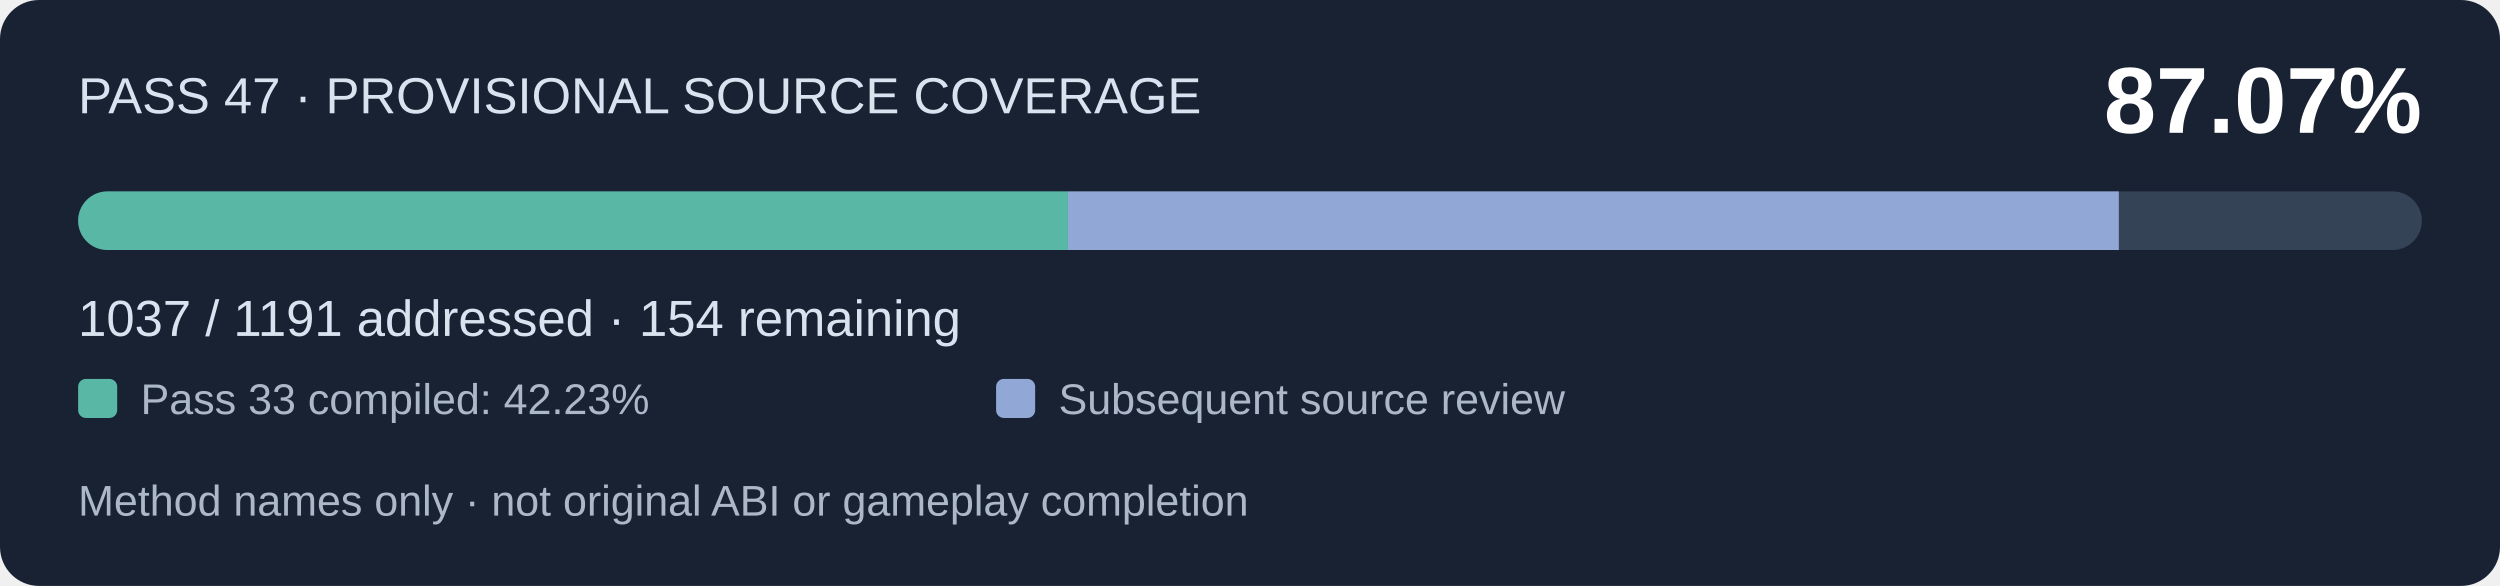
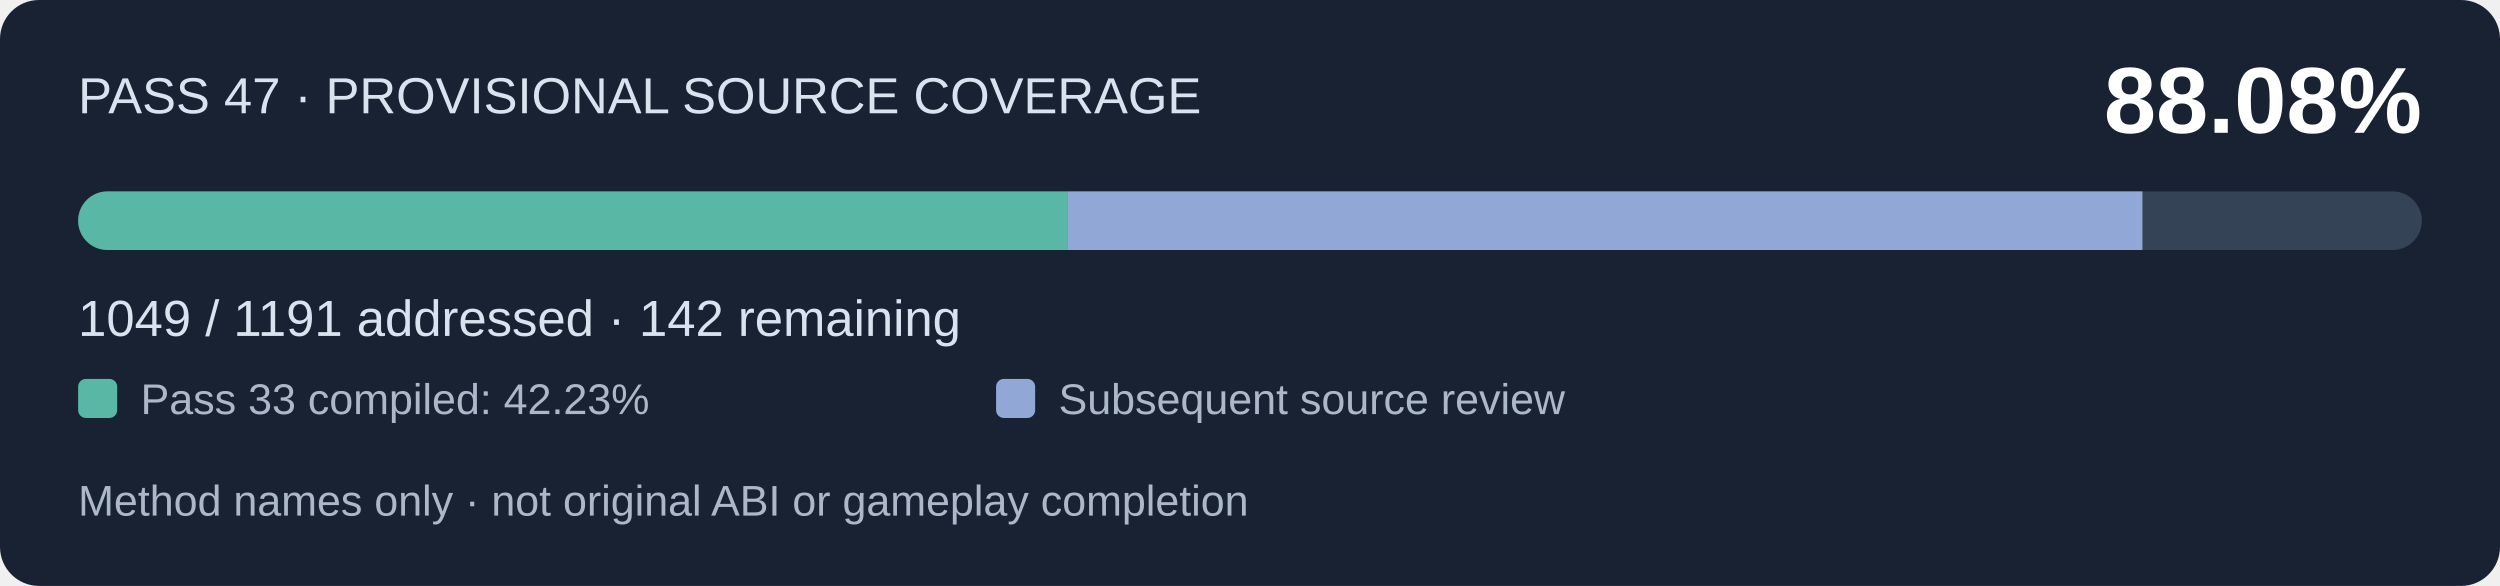
<svg xmlns="http://www.w3.org/2000/svg" width="640" height="150" viewBox="0 0 640 150" role="img" aria-labelledby="title description">
  <rect width="640" height="150" rx="10" fill="#182233" />
  <text x="20" y="29" fill="#d8e3ef" font-family="Verdana,Arial,sans-serif" font-size="13">PASS 47 · PROVISIONAL SOURCE COVERAGE</text>
-   <text x="620" y="34" text-anchor="end" fill="#ffffff" font-family="Verdana,Arial,sans-serif" font-size="24" font-weight="bold">87.07%</text>
+   <text x="620" y="34" text-anchor="end" fill="#ffffff" font-family="Verdana,Arial,sans-serif" font-size="24" font-weight="bold">88.08%</text>
  <rect x="20" y="49" width="600" height="15" rx="7.5" fill="#354357" />
  <clipPath id="bar">
    <rect x="20" y="49" width="600" height="15" rx="7.5" />
  </clipPath>
  <g clip-path="url(#bar)">
    <rect x="20" y="49" width="253.4" height="15" fill="#58b7a5" />
-     <rect x="273.401" y="49" width="269.018" height="15" fill="#91a8d7" />
+     <rect x="273.401" y="49" width="275.063" height="15" fill="#91a8d7" />
  </g>
-   <text x="20" y="86" fill="#d8e3ef" font-family="Verdana,Arial,sans-serif" font-size="13">1037 / 1191 addressed · 154 remaining</text>
+   <text x="20" y="86" fill="#d8e3ef" font-family="Verdana,Arial,sans-serif" font-size="13">1049 / 1191 addressed · 142 remaining</text>
  <rect x="20" y="97" width="10" height="10" rx="2" fill="#58b7a5" />
  <text x="36" y="106" fill="#acb8c8" font-family="Verdana,Arial,sans-serif" font-size="11">Pass 33 compiled: 42.23%</text>
  <rect x="255" y="97" width="10" height="10" rx="2" fill="#91a8d7" />
  <text x="271" y="106" fill="#acb8c8" font-family="Verdana,Arial,sans-serif" font-size="11">Subsequent source review</text>
  <text x="20" y="132" fill="#acb8c8" font-family="Verdana,Arial,sans-serif" font-size="11">Method names only · not original ABI or gameplay completion</text>
</svg>
